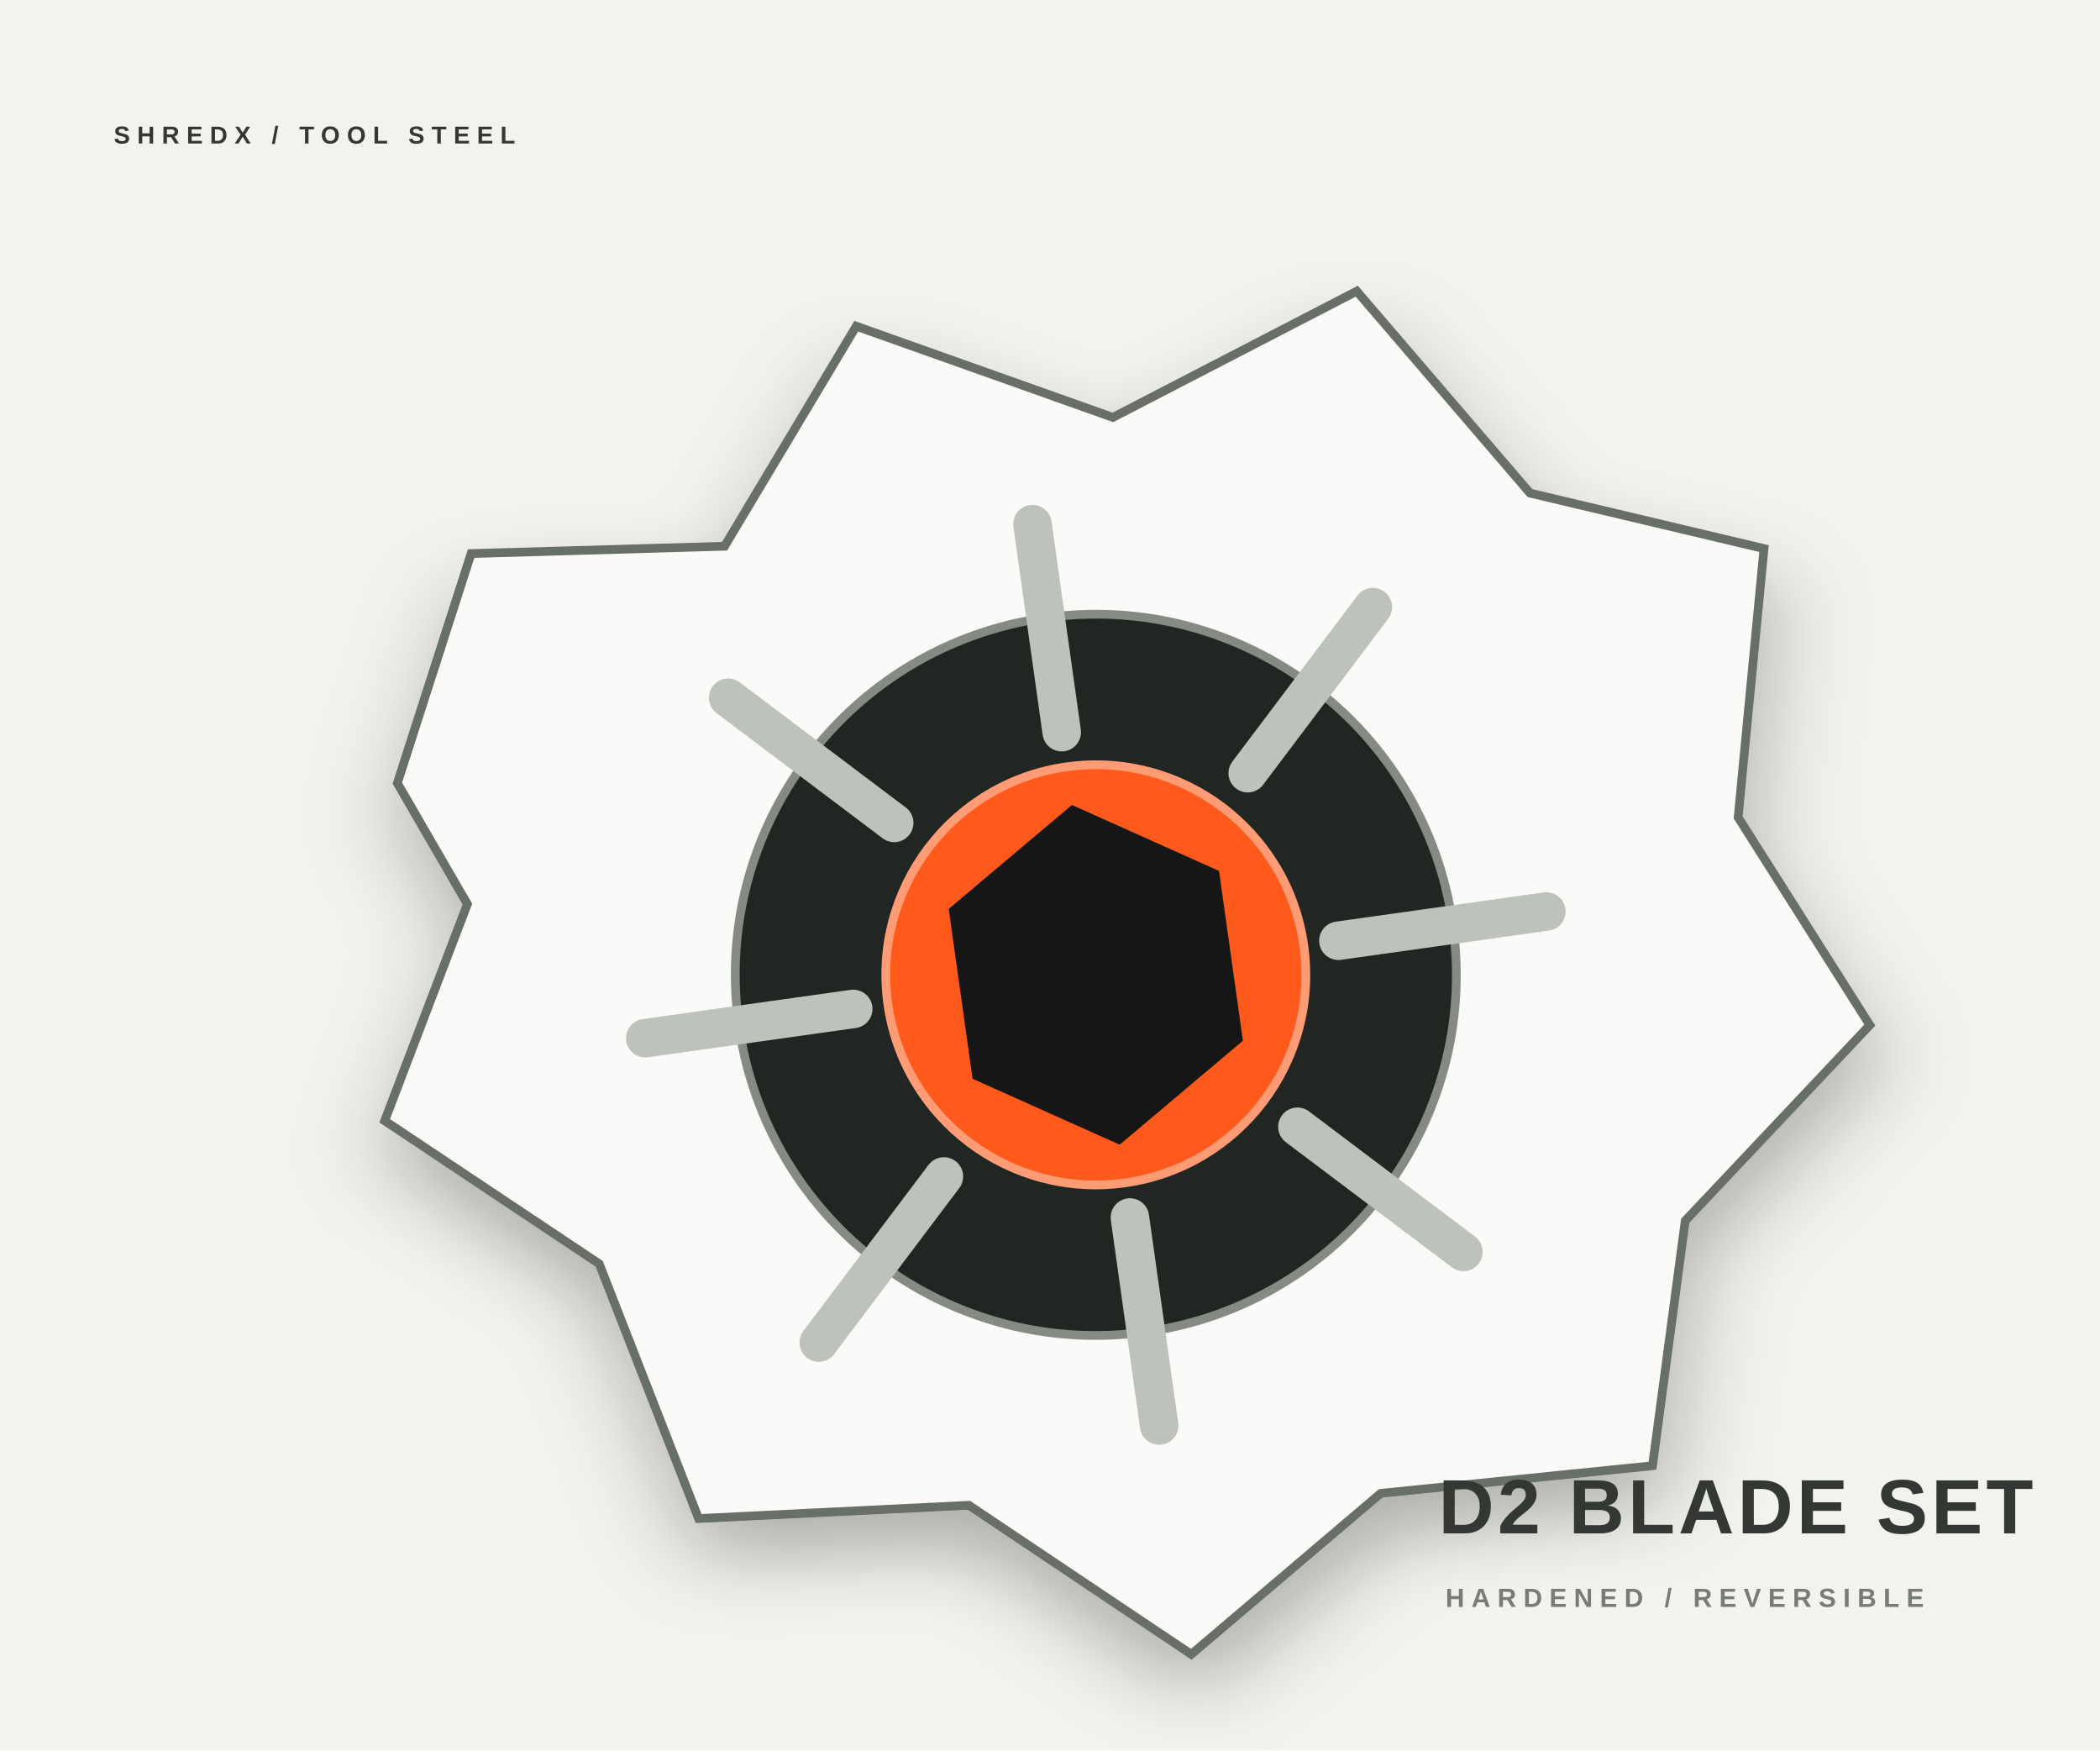
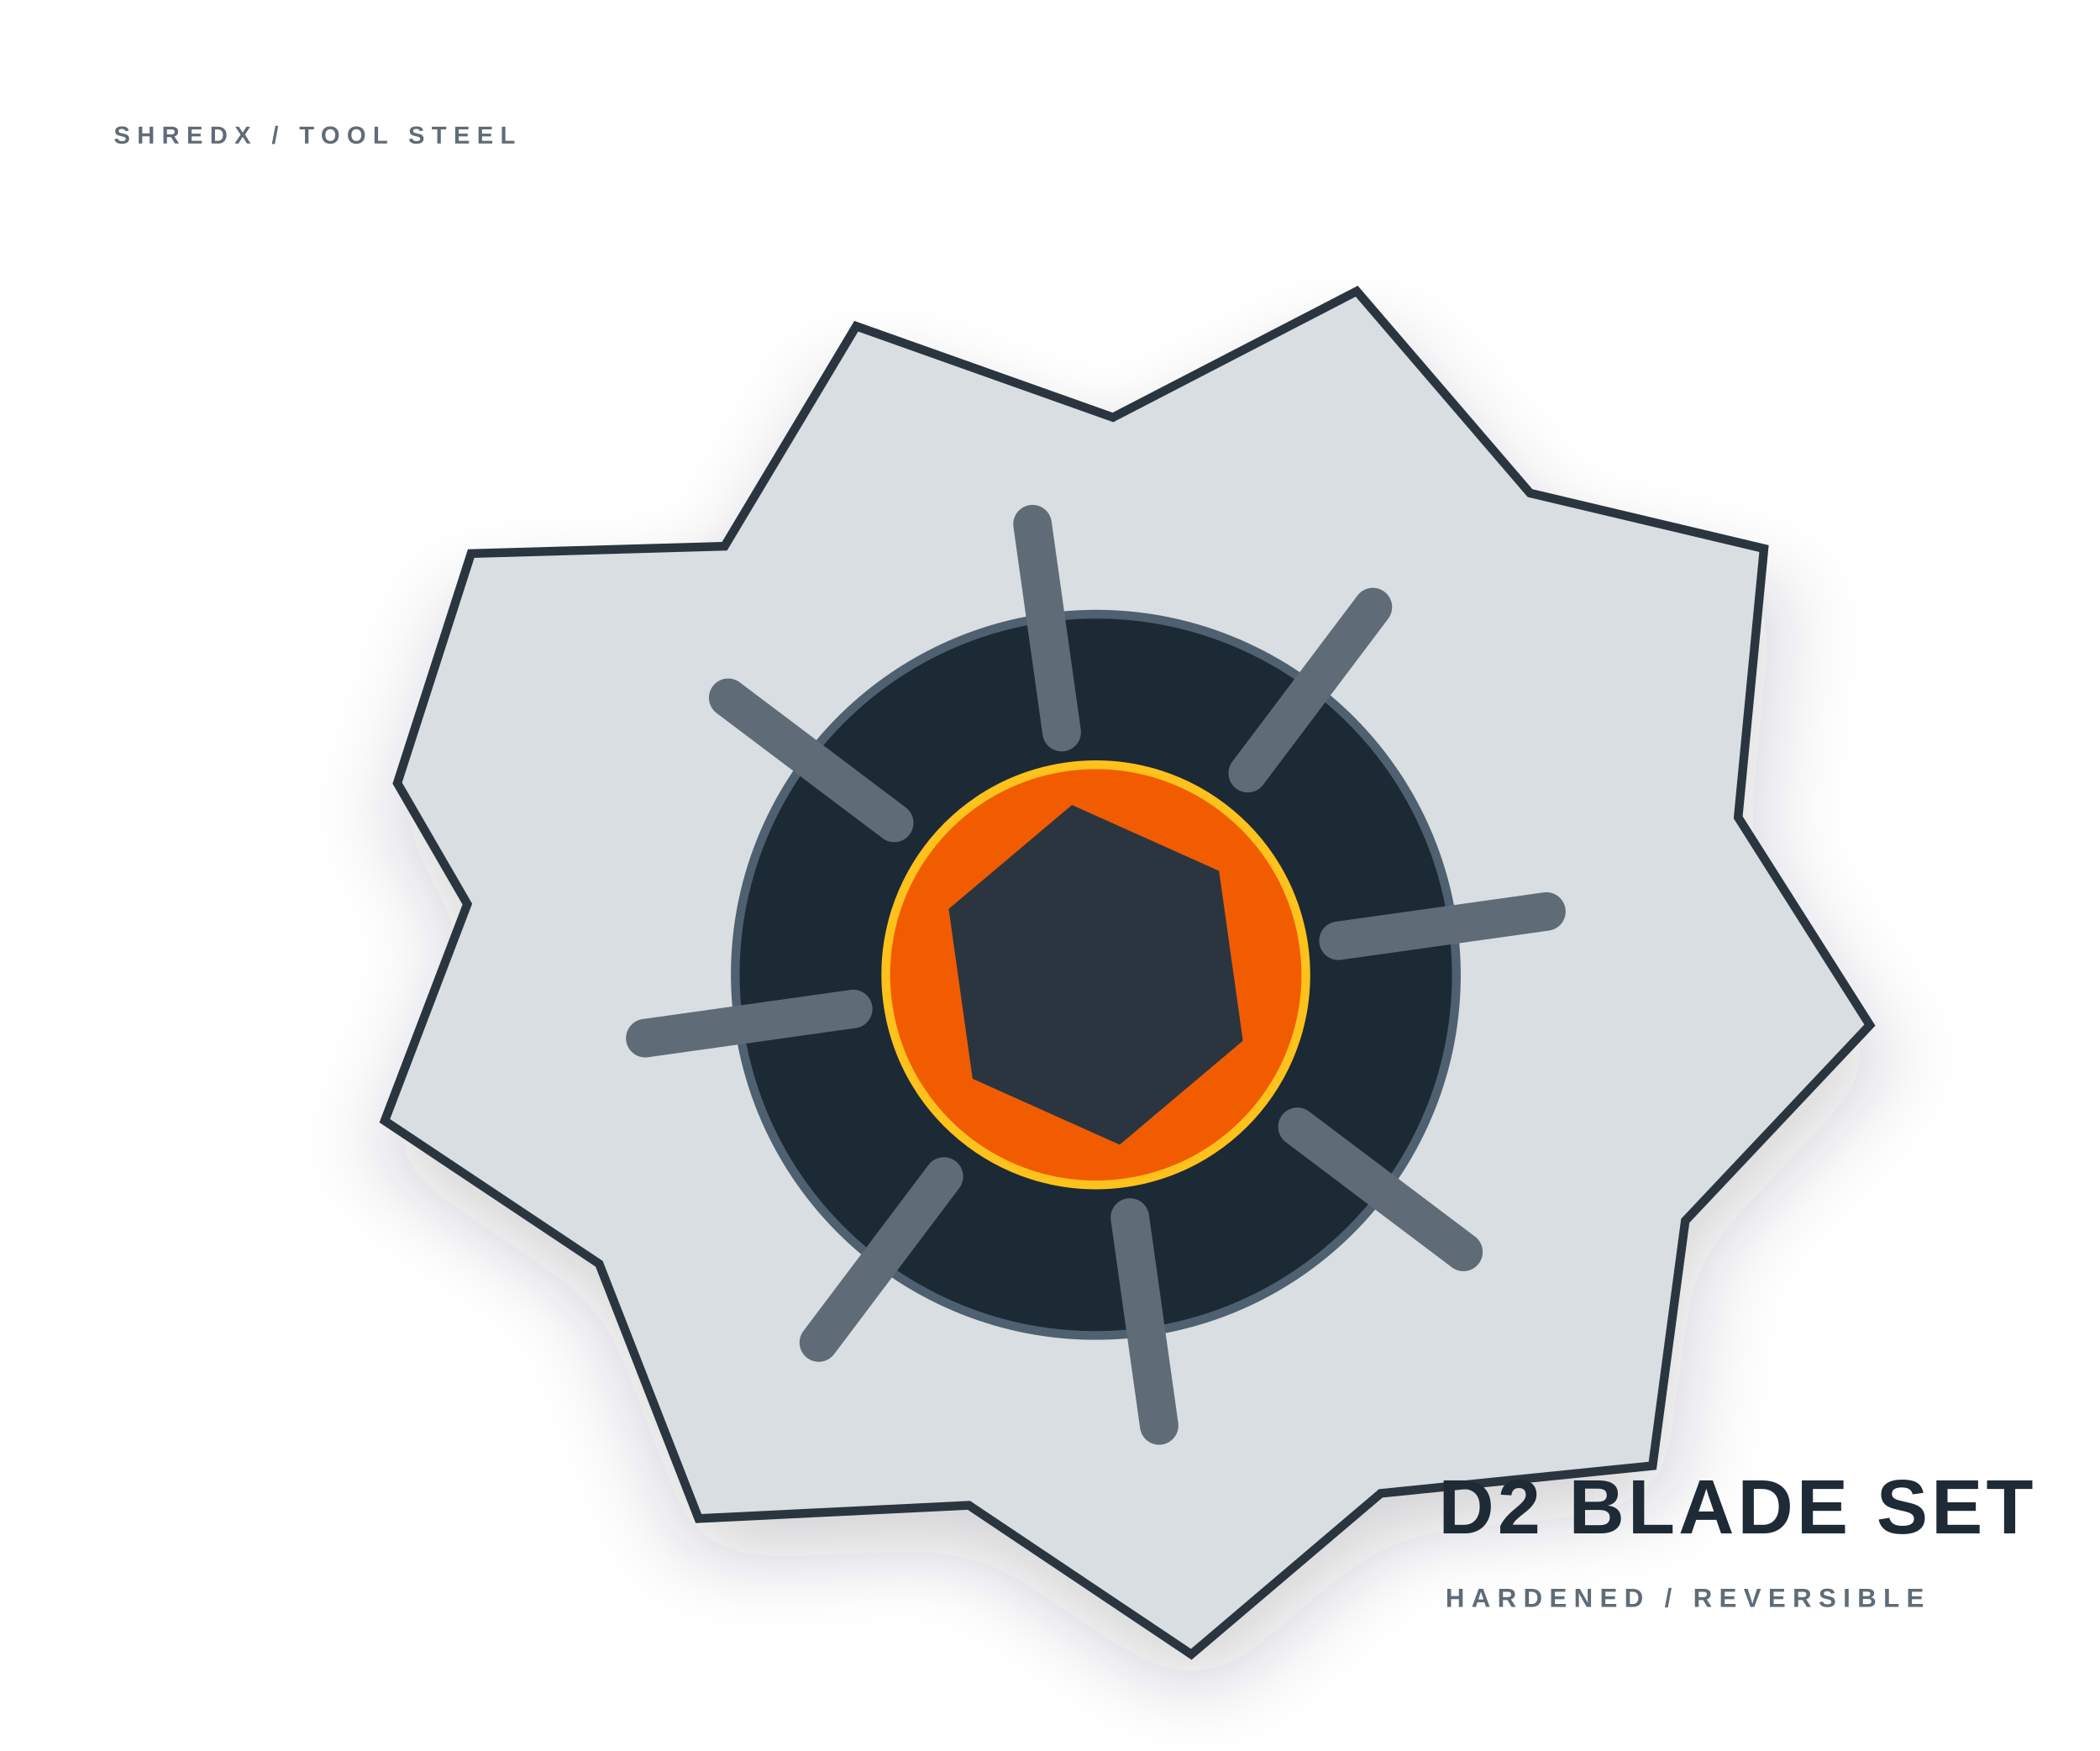
<svg xmlns="http://www.w3.org/2000/svg" width="1200" height="1000" viewBox="0 0 1200 1000" fill="none">
  <defs>
    <linearGradient id="bg" x2="1200" y2="1000">
-       <stop stop-color="#F2F2EE" />
-       <stop offset="1" stop-color="#D7D9D4" />
+       <stop stop-color="#FFFFFF" />
+       <stop offset="1" stop-color="#E9EDF0" />
    </linearGradient>
    <linearGradient id="steel" x1="300" y1="160" x2="880" y2="820">
-       <stop stop-color="#FAFBF8" />
-       <stop offset=".38" stop-color="#9DA39C" />
-       <stop offset=".72" stop-color="#515751" />
-       <stop offset="1" stop-color="#222622" />
+       <stop stop-color="#D9DEE3" />
+       <stop offset=".38" stop-color="#8B97A1" />
+       <stop offset=".72" stop-color="#4A5966" />
+       <stop offset="1" stop-color="#2B3640" />
    </linearGradient>
    <filter id="s">
-       <feDropShadow dx="0" dy="22" stdDeviation="24" flood-opacity=".28" />
+       <feDropShadow dx="0" dy="22" stdDeviation="24" flood-color="#1E2A36" flood-opacity=".2" />
    </filter>
  </defs>
  <rect width="1200" height="1000" fill="url(#bg)" />
  <g filter="url(#s)" transform="translate(180 120) rotate(-8 420 380)">
-     <path d="M58 276L118 152L262 168L354 54L492 126L640 74L722 202L850 252L814 402L872 530L752 626L714 762L558 756L438 832L324 730L170 716L134 564L24 466L88 350Z" fill="url(#steel)" stroke="#686E67" stroke-width="5" />
-     <circle cx="438" cy="440" r="206" fill="#242824" stroke="#858B84" stroke-width="5" />
-     <circle cx="438" cy="440" r="120" fill="#FF5A1F" stroke="#FF9B75" stroke-width="5" />
-     <path d="M438 342L516 391V489L438 538L360 489V391L438 342Z" fill="#171917" />
-     <path d="M438 180V300M438 580V700M178 440H298M578 440H698M252 254L336 338M540 542L624 626M624 254L540 338M336 542L252 626" stroke="#BDC2BB" stroke-width="22" stroke-linecap="round" />
+     <path d="M58 276L118 152L262 168L354 54L492 126L640 74L722 202L850 252L814 402L872 530L752 626L714 762L558 756L438 832L324 730L170 716L134 564L24 466L88 350Z" fill="url(#steel)" stroke="#2B3640" stroke-width="5" />
+     <circle cx="438" cy="440" r="206" fill="#1E2A36" stroke="#506170" stroke-width="5" />
+     <circle cx="438" cy="440" r="120" fill="#F25C05" stroke="#FFC21A" stroke-width="5" />
+     <path d="M438 342L516 391V489L438 538L360 489V391L438 342Z" fill="#2B3640" />
+     <path d="M438 180V300M438 580V700M178 440H298M578 440H698M252 254L336 338M540 542L624 626M624 254L540 338M336 542L252 626" stroke="#5F6C78" stroke-width="22" stroke-linecap="round" />
  </g>
-   <text x="65" y="82" fill="#343834" font-family="Arial" font-weight="700" font-size="14" letter-spacing="4">SHREDX / TOOL STEEL</text>
-   <text x="822" y="876" fill="#343834" font-family="Arial" font-weight="700" font-size="44" letter-spacing="2">D2 BLADE SET</text>
-   <text x="826" y="918" fill="#777D76" font-family="Arial" font-weight="700" font-size="15" letter-spacing="4">HARDENED / REVERSIBLE</text>
+   <text x="65" y="82" fill="#5F6C78" font-family="Arial" font-weight="700" font-size="14" letter-spacing="4">SHREDX / TOOL STEEL</text>
+   <text x="822" y="876" fill="#1E2A36" font-family="Arial" font-weight="700" font-size="44" letter-spacing="2">D2 BLADE SET</text>
+   <text x="826" y="918" fill="#5F6C78" font-family="Arial" font-weight="700" font-size="15" letter-spacing="4">HARDENED / REVERSIBLE</text>
</svg>
